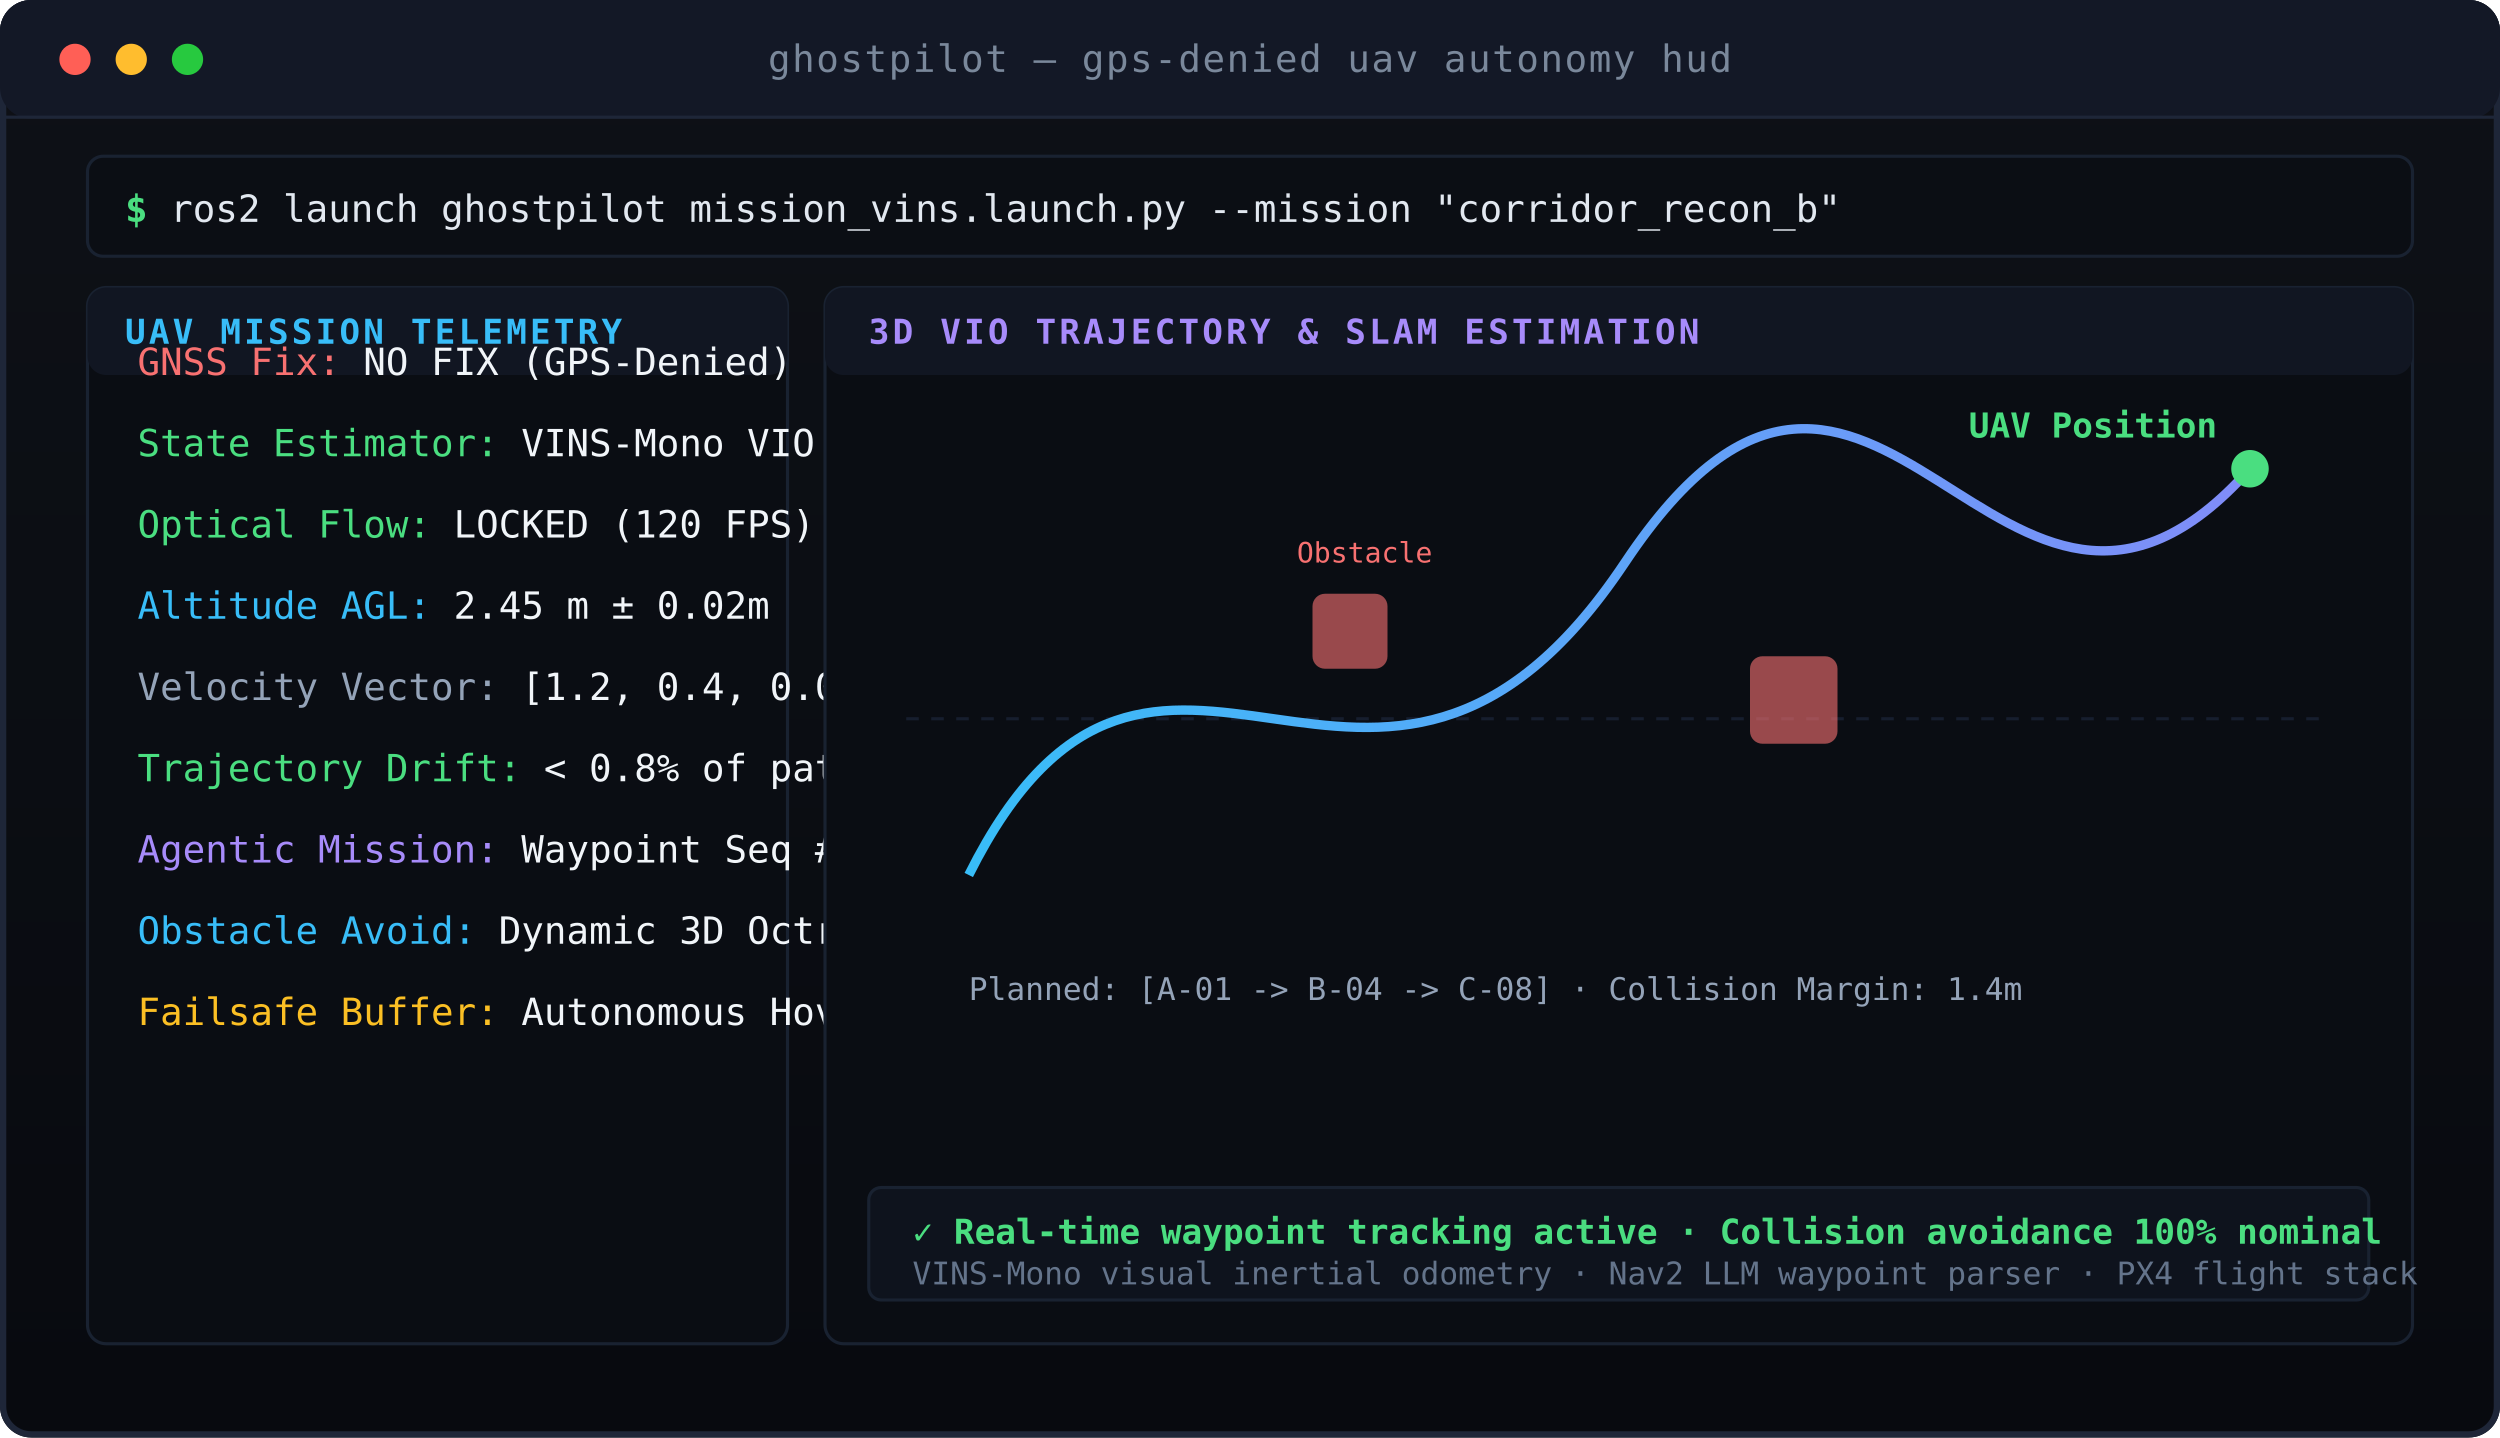
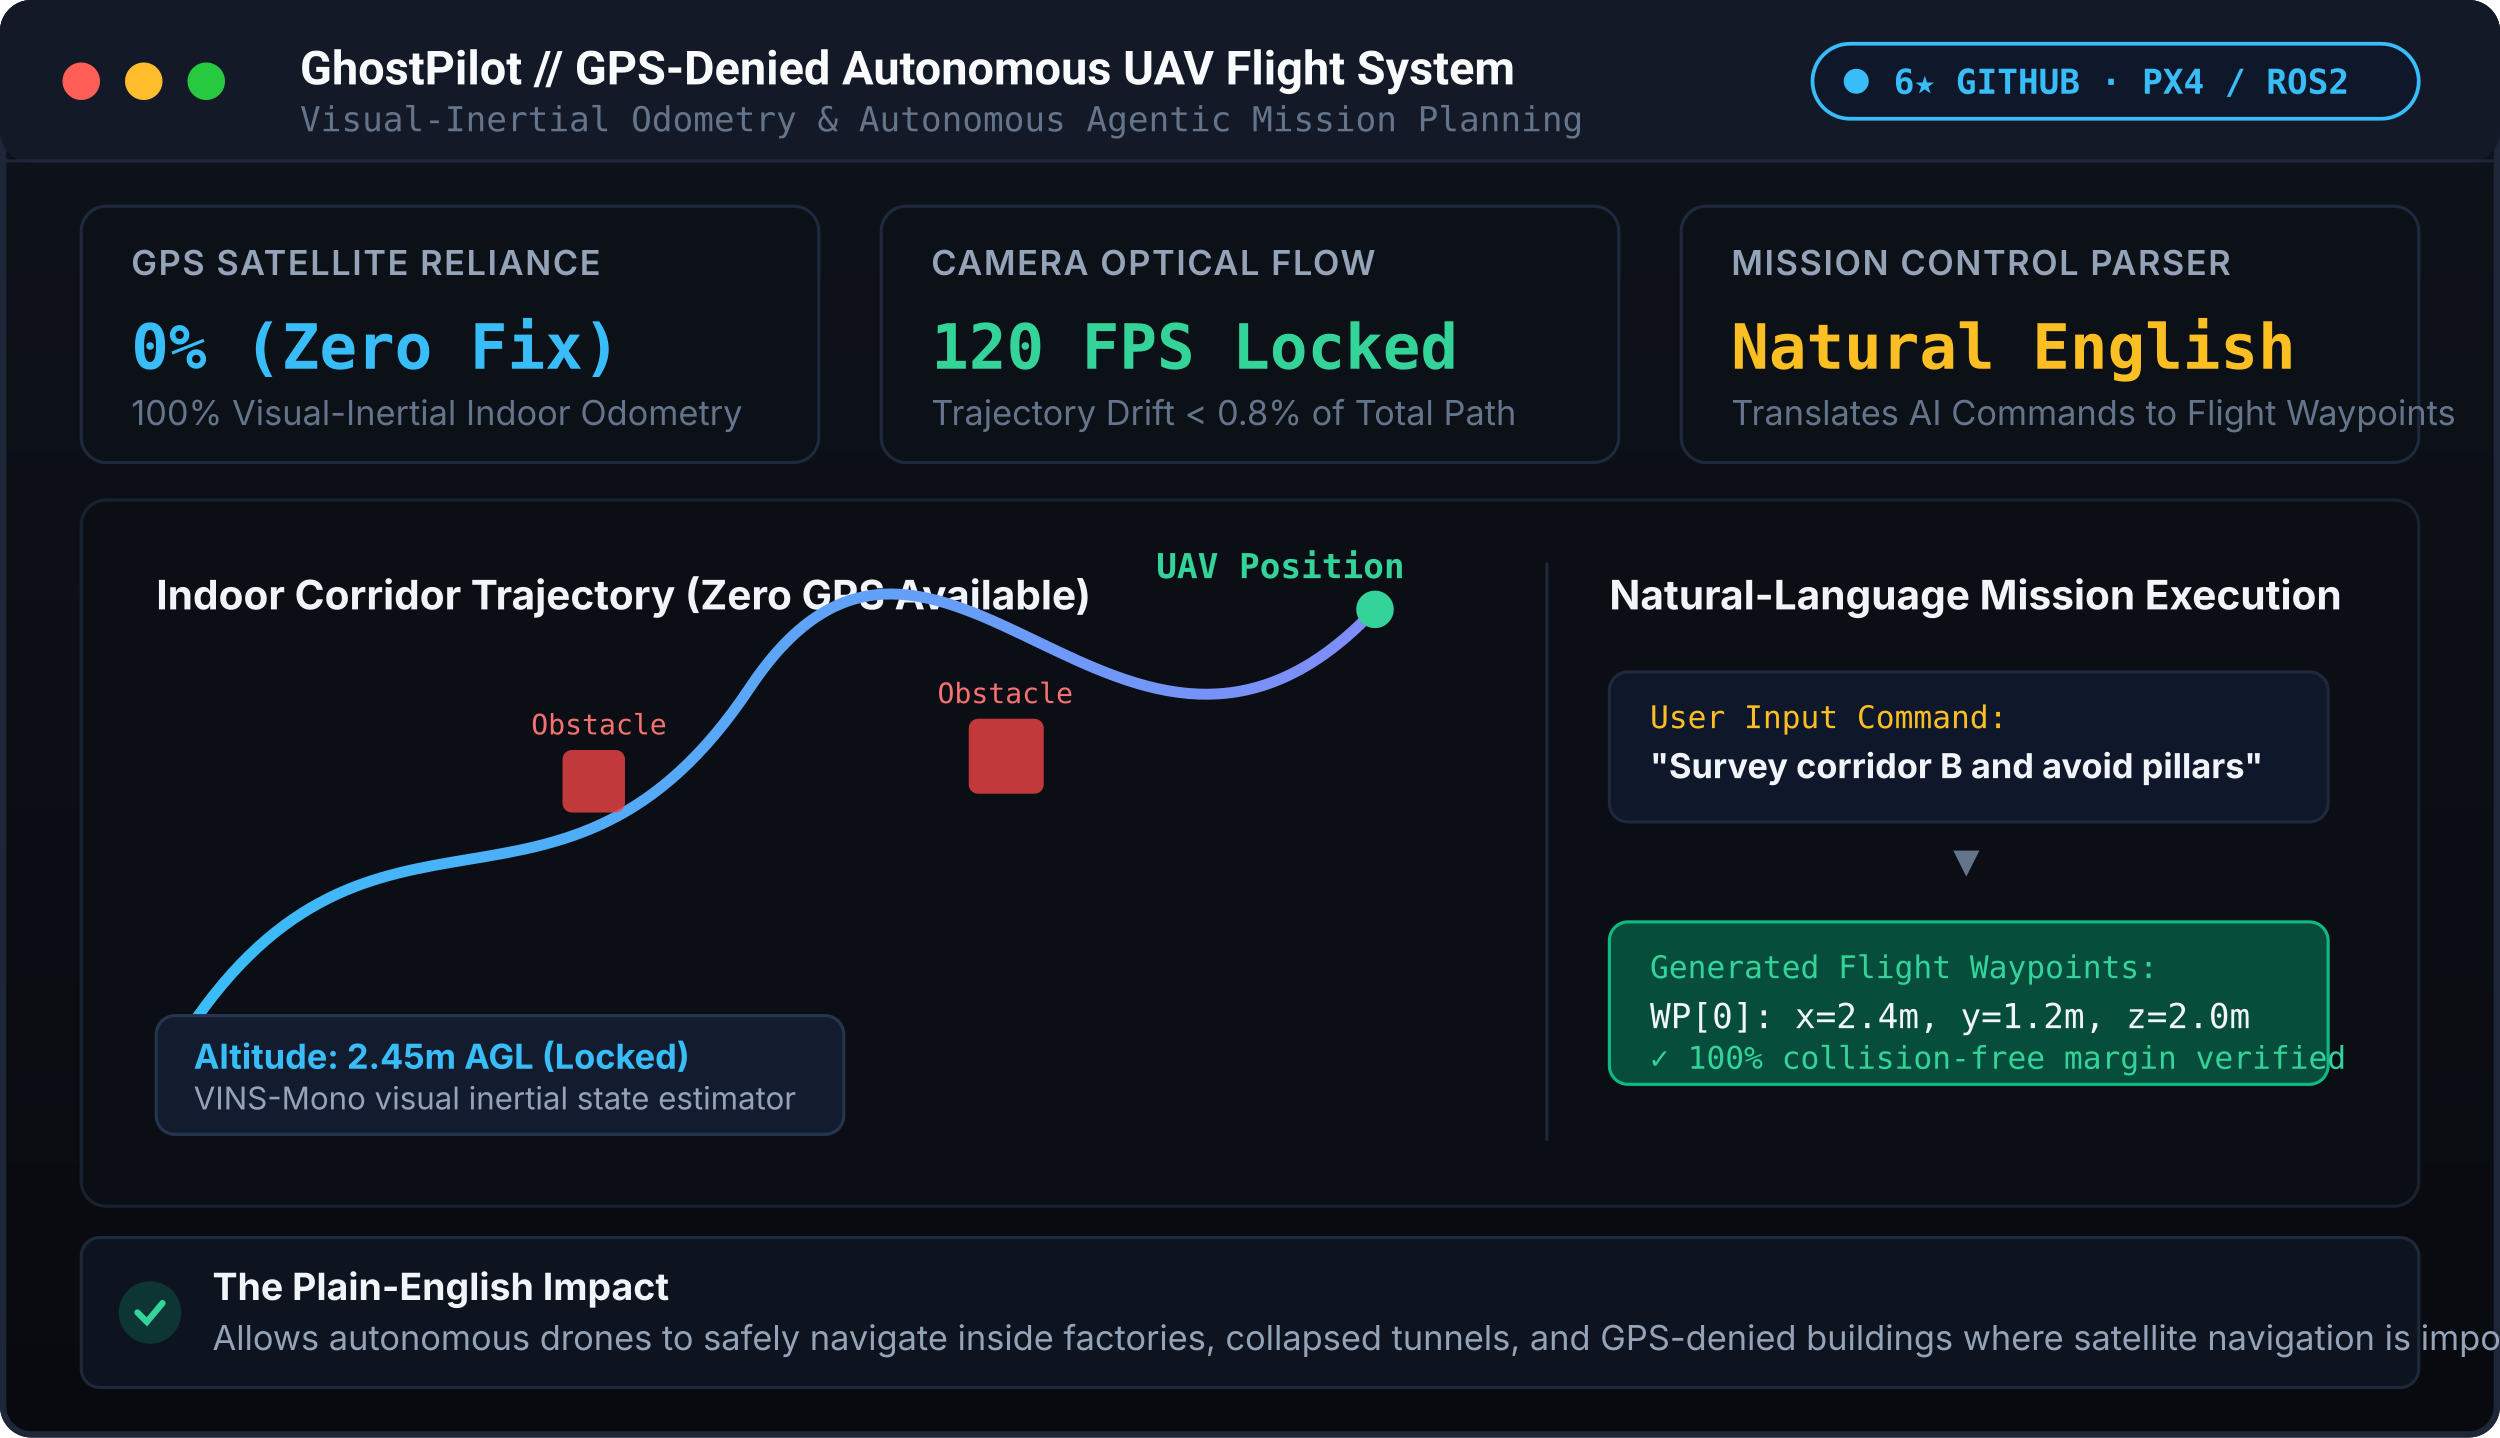
<svg xmlns="http://www.w3.org/2000/svg" viewBox="0 0 800 460" width="800" height="460">
  <defs>
-     <linearGradient id="termGrad" x1="0" y1="0" x2="0" y2="1">
-       <stop offset="0%" stop-color="#0e1117" />
+     <linearGradient id="bgGrad" x1="0" y1="0" x2="0" y2="1">
+       <stop offset="0%" stop-color="#0e121a" />
      <stop offset="100%" stop-color="#080a0f" />
    </linearGradient>
-     <linearGradient id="cyanLine" x1="0" y1="0" x2="1" y2="0">
+     <linearGradient id="cyanGlow" x1="0" y1="0" x2="1" y2="0">
      <stop offset="0%" stop-color="#38bdf8" />
      <stop offset="100%" stop-color="#818cf8" />
    </linearGradient>
-     <linearGradient id="emeraldLine" x1="0" y1="0" x2="1" y2="0">
+     <linearGradient id="emeraldGlow" x1="0" y1="0" x2="1" y2="0">
      <stop offset="0%" stop-color="#34d399" />
      <stop offset="100%" stop-color="#10b981" />
    </linearGradient>
-     <linearGradient id="goldLine" x1="0" y1="0" x2="1" y2="0">
+     <linearGradient id="goldGlow" x1="0" y1="0" x2="1" y2="0">
      <stop offset="0%" stop-color="#fbbf24" />
      <stop offset="100%" stop-color="#f59e0b" />
    </linearGradient>
-     <linearGradient id="purpleGrad" x1="0" y1="0" x2="1" y2="0">
-       <stop offset="0%" stop-color="#c084fc" />
-       <stop offset="100%" stop-color="#a855f7" />
+     <linearGradient id="roseGlow" x1="0" y1="0" x2="1" y2="0">
+       <stop offset="0%" stop-color="#f87171" />
+       <stop offset="100%" stop-color="#ef4444" />
    </linearGradient>
  </defs>
-   <rect width="800" height="460" rx="10" fill="url(#termGrad)" />
-   <rect x="1" y="1" width="798" height="458" rx="9" fill="none" stroke="#1e2638" stroke-width="2" />
-   <rect width="800" height="38" rx="10" fill="#131826" />
-   <rect x="0" y="37" width="800" height="1" fill="#1e2638" />
-   <circle cx="24" cy="19" r="5" fill="#ff5f56" />
-   <circle cx="42" cy="19" r="5" fill="#ffbd2e" />
-   <circle cx="60" cy="19" r="5" fill="#27c93f" />
-   <text x="400" y="23" text-anchor="middle" fill="#7a889b" font-family="monospace" font-size="12" letter-spacing="0.5">ghostpilot — gps-denied uav autonomy hud</text>
-   <rect x="28" y="50" width="744" height="32" rx="5" fill="#0b0e14" stroke="#192231" />
-   <text x="40" y="71" fill="#4ade80" font-family="monospace" font-size="12" font-weight="bold">$ <tspan fill="#e2e8f0" font-weight="normal">ros2 launch ghostpilot mission_vins.launch.py --mission "corridor_recon_b"</tspan>
-   </text>
-   <rect x="28" y="92" width="224" height="338" rx="6" fill="#0a0d13" stroke="#192231" />
-   <rect x="28" y="92" width="224" height="28" rx="6" fill="#111622" />
-   <text x="40" y="110" fill="#38bdf8" font-family="monospace" font-size="11" font-weight="bold" letter-spacing="1">UAV MISSION TELEMETRY</text>
-   <text x="44" y="120" fill="#f87171" font-family="monospace" font-size="12">GNSS Fix: <tspan fill="#f1f5f9">NO FIX (GPS-Denied)</tspan>
-   </text>
-   <text x="44" y="146" fill="#4ade80" font-family="monospace" font-size="12">State Estimator: <tspan fill="#f1f5f9">VINS-Mono VIO</tspan>
-   </text>
-   <text x="44" y="172" fill="#4ade80" font-family="monospace" font-size="12">Optical Flow: <tspan fill="#f1f5f9">LOCKED (120 FPS)</tspan>
-   </text>
-   <text x="44" y="198" fill="#38bdf8" font-family="monospace" font-size="12">Altitude AGL: <tspan fill="#f1f5f9">2.45 m ± 0.02m</tspan>
-   </text>
-   <text x="44" y="224" fill="#94a3b8" font-family="monospace" font-size="12">Velocity Vector: <tspan fill="#f1f5f9">[1.2, 0.4, 0.0] m/s</tspan>
-   </text>
-   <text x="44" y="250" fill="#4ade80" font-family="monospace" font-size="12">Trajectory Drift: <tspan fill="#f1f5f9">&lt; 0.8% of path</tspan>
-   </text>
-   <text x="44" y="276" fill="#a78bfa" font-family="monospace" font-size="12">Agentic Mission: <tspan fill="#f1f5f9">Waypoint Seq #4</tspan>
-   </text>
-   <text x="44" y="302" fill="#38bdf8" font-family="monospace" font-size="12">Obstacle Avoid: <tspan fill="#f1f5f9">Dynamic 3D Octree</tspan>
-   </text>
-   <text x="44" y="328" fill="#fbbf24" font-family="monospace" font-size="12">Failsafe Buffer: <tspan fill="#f1f5f9">Autonomous Hover</tspan>
-   </text>
-   <rect x="264" y="92" width="508" height="338" rx="6" fill="#0a0d13" stroke="#192231" />
-   <rect x="264" y="92" width="508" height="28" rx="6" fill="#111622" />
-   <text x="278" y="110" fill="#a78bfa" font-family="monospace" font-size="11" font-weight="bold" letter-spacing="1">3D VIO TRAJECTORY &amp; SLAM ESTIMATION</text>
-   <line x1="290" y1="230" x2="745" y2="230" stroke="#161e2e" stroke-dasharray="4,4" />
-   <path d="M 310,280 C 370,160 440,300 520,180 S 640,240 720,150" fill="none" stroke="url(#cyanLine)" stroke-width="3" />
-   <circle cx="720" cy="150" r="6" fill="#4ade80" />
-   <text x="630" y="140" fill="#4ade80" font-family="monospace" font-size="11" font-weight="bold">UAV Position</text>
-   <rect x="420" y="190" width="24" height="24" rx="4" fill="#f87171" opacity="0.6" />
-   <text x="415" y="180" fill="#f87171" font-family="monospace" font-size="9">Obstacle</text>
-   <rect x="560" y="210" width="28" height="28" rx="4" fill="#f87171" opacity="0.6" />
-   <text x="310" y="320" fill="#94a3b8" font-family="monospace" font-size="10">Planned: [A-01 -&gt; B-04 -&gt; C-08] · Collision Margin: 1.4m</text>
-   <rect x="278" y="380" width="480" height="36" rx="4" fill="#0e131d" stroke="#192231" />
-   <text x="292" y="398" fill="#4ade80" font-family="monospace" font-size="11" font-weight="bold">✓ Real-time waypoint tracking active · Collision avoidance 100% nominal</text>
-   <text x="292" y="411" fill="#64748b" font-family="monospace" font-size="10">VINS-Mono visual inertial odometry · Nav2 LLM waypoint parser · PX4 flight stack</text>
+   <rect width="800" height="460" rx="10" fill="url(#bgGrad)" />
+   <rect x="1" y="1" width="798" height="458" rx="9" fill="none" stroke="#1e2738" stroke-width="2" />
+   <rect width="800" height="52" rx="10" fill="#131926" />
+   <rect x="0" y="51" width="800" height="1" fill="#1e2738" />
+   <circle cx="26" cy="26" r="6" fill="#ff5f56" />
+   <circle cx="46" cy="26" r="6" fill="#ffbd2e" />
+   <circle cx="66" cy="26" r="6" fill="#27c93f" />
+   <text x="96" y="27" fill="#f8fafc" font-family="-apple-system, BlinkMacSystemFont, 'Segoe UI', Roboto, sans-serif" font-size="15" font-weight="bold">GhostPilot // GPS-Denied Autonomous UAV Flight System</text>
+   <text x="96" y="42" fill="#64748b" font-family="monospace" font-size="11">Visual-Inertial Odometry &amp; Autonomous Agentic Mission Planning</text>
+   <rect x="580" y="14" width="194" height="24" rx="12" fill="#0f172a" stroke="#38bdf8" stroke-width="1.2" />
+   <circle cx="594" cy="26" r="4" fill="#38bdf8" />
+   <text x="606" y="30" fill="#38bdf8" font-family="monospace" font-size="11" font-weight="bold">6★ GITHUB · PX4 / ROS2</text>
+   <rect x="26" y="66" width="236" height="82" rx="8" fill="#0c1017" stroke="#1e293b" />
+   <text x="42" y="88" fill="#94a3b8" font-family="-apple-system, sans-serif" font-size="11" font-weight="600" text-transform="uppercase" letter-spacing="0.5">GPS SATELLITE RELIANCE</text>
+   <text x="42" y="118" fill="#38bdf8" font-family="monospace" font-size="20" font-weight="bold">0% (Zero Fix)</text>
+   <text x="42" y="136" fill="#64748b" font-family="-apple-system, sans-serif" font-size="11">100% Visual-Inertial Indoor Odometry</text>
+   <rect x="282" y="66" width="236" height="82" rx="8" fill="#0c1017" stroke="#1e293b" />
+   <text x="298" y="88" fill="#94a3b8" font-family="-apple-system, sans-serif" font-size="11" font-weight="600" text-transform="uppercase" letter-spacing="0.5">CAMERA OPTICAL FLOW</text>
+   <text x="298" y="118" fill="#34d399" font-family="monospace" font-size="20" font-weight="bold">120 FPS Locked</text>
+   <text x="298" y="136" fill="#64748b" font-family="-apple-system, sans-serif" font-size="11">Trajectory Drift &lt; 0.8% of Total Path</text>
+   <rect x="538" y="66" width="236" height="82" rx="8" fill="#0c1017" stroke="#1e293b" />
+   <text x="554" y="88" fill="#94a3b8" font-family="-apple-system, sans-serif" font-size="11" font-weight="600" text-transform="uppercase" letter-spacing="0.5">MISSION CONTROL PARSER</text>
+   <text x="554" y="118" fill="#fbbf24" font-family="monospace" font-size="20" font-weight="bold">Natural English</text>
+   <text x="554" y="136" fill="#64748b" font-family="-apple-system, sans-serif" font-size="11">Translates AI Commands to Flight Waypoints</text>
+   <rect x="26" y="160" width="748" height="226" rx="8" fill="#0b0e14" stroke="#192231" />
+   <text x="50" y="195" fill="#f1f5f9" font-family="-apple-system, sans-serif" font-size="13" font-weight="bold">Indoor Corridor Trajectory (Zero GPS Available)</text>
+   <path d="M 60,330 C 120,240 180,310 240,220 S 360,280 440,195" fill="none" stroke="url(#cyanGlow)" stroke-width="3.5" />
+   <circle cx="440" cy="195" r="6" fill="#34d399" />
+   <text x="370" y="185" fill="#34d399" font-family="monospace" font-size="11" font-weight="bold">UAV Position</text>
+   <rect x="180" y="240" width="20" height="20" rx="3" fill="#ef4444" opacity="0.8" />
+   <rect x="310" y="230" width="24" height="24" rx="3" fill="#ef4444" opacity="0.8" />
+   <text x="170" y="235" fill="#f87171" font-family="monospace" font-size="9">Obstacle</text>
+   <text x="300" y="225" fill="#f87171" font-family="monospace" font-size="9">Obstacle</text>
+   <rect x="50" y="325" width="220" height="38" rx="6" fill="#131c2e" stroke="#25354e" />
+   <text x="62" y="342" fill="#38bdf8" font-family="-apple-system, sans-serif" font-size="11" font-weight="bold">Altitude: 2.45m AGL (Locked)</text>
+   <text x="62" y="355" fill="#94a3b8" font-family="-apple-system, sans-serif" font-size="10">VINS-Mono visual inertial state estimator</text>
+   <line x1="495" y1="180" x2="495" y2="365" stroke="#1e293b" />
+   <text x="515" y="195" fill="#f1f5f9" font-family="-apple-system, sans-serif" font-size="13" font-weight="bold">Natural-Language Mission Execution</text>
+   <rect x="515" y="215" width="230" height="48" rx="6" fill="#0f172a" stroke="#1e293b" />
+   <text x="528" y="233" fill="#fbbf24" font-family="monospace" font-size="10">User Input Command:</text>
+   <text x="528" y="249" fill="#f1f5f9" font-family="-apple-system, sans-serif" font-size="11" font-weight="bold">"Survey corridor B and avoid pillars"</text>
+   <text x="625" y="280" fill="#64748b" font-family="monospace" font-size="14">▼</text>
+   <rect x="515" y="295" width="230" height="52" rx="6" fill="#064e3b" stroke="#10b981" />
+   <text x="528" y="313" fill="#34d399" font-family="monospace" font-size="10">Generated Flight Waypoints:</text>
+   <text x="528" y="329" fill="#f1f5f9" font-family="monospace" font-size="11">WP[0]: x=2.4m, y=1.2m, z=2.0m</text>
+   <text x="528" y="342" fill="#34d399" font-family="monospace" font-size="10">✓ 100% collision-free margin verified</text>
+   <rect x="26" y="396" width="748" height="48" rx="6" fill="#0d1420" stroke="#1d283a" />
+   <circle cx="48" cy="420" r="10" fill="#10b981" opacity="0.2" />
+   <path d="M 44,420 L 47,423 L 52,417" fill="none" stroke="#34d399" stroke-width="2" stroke-linecap="round" />
+   <text x="68" y="416" fill="#f1f5f9" font-family="-apple-system, sans-serif" font-size="12" font-weight="bold">The Plain-English Impact</text>
+   <text x="68" y="432" fill="#94a3b8" font-family="-apple-system, sans-serif" font-size="11">Allows autonomous drones to safely navigate inside factories, collapsed tunnels, and GPS-denied buildings where satellite navigation is impossible.</text>
</svg>
